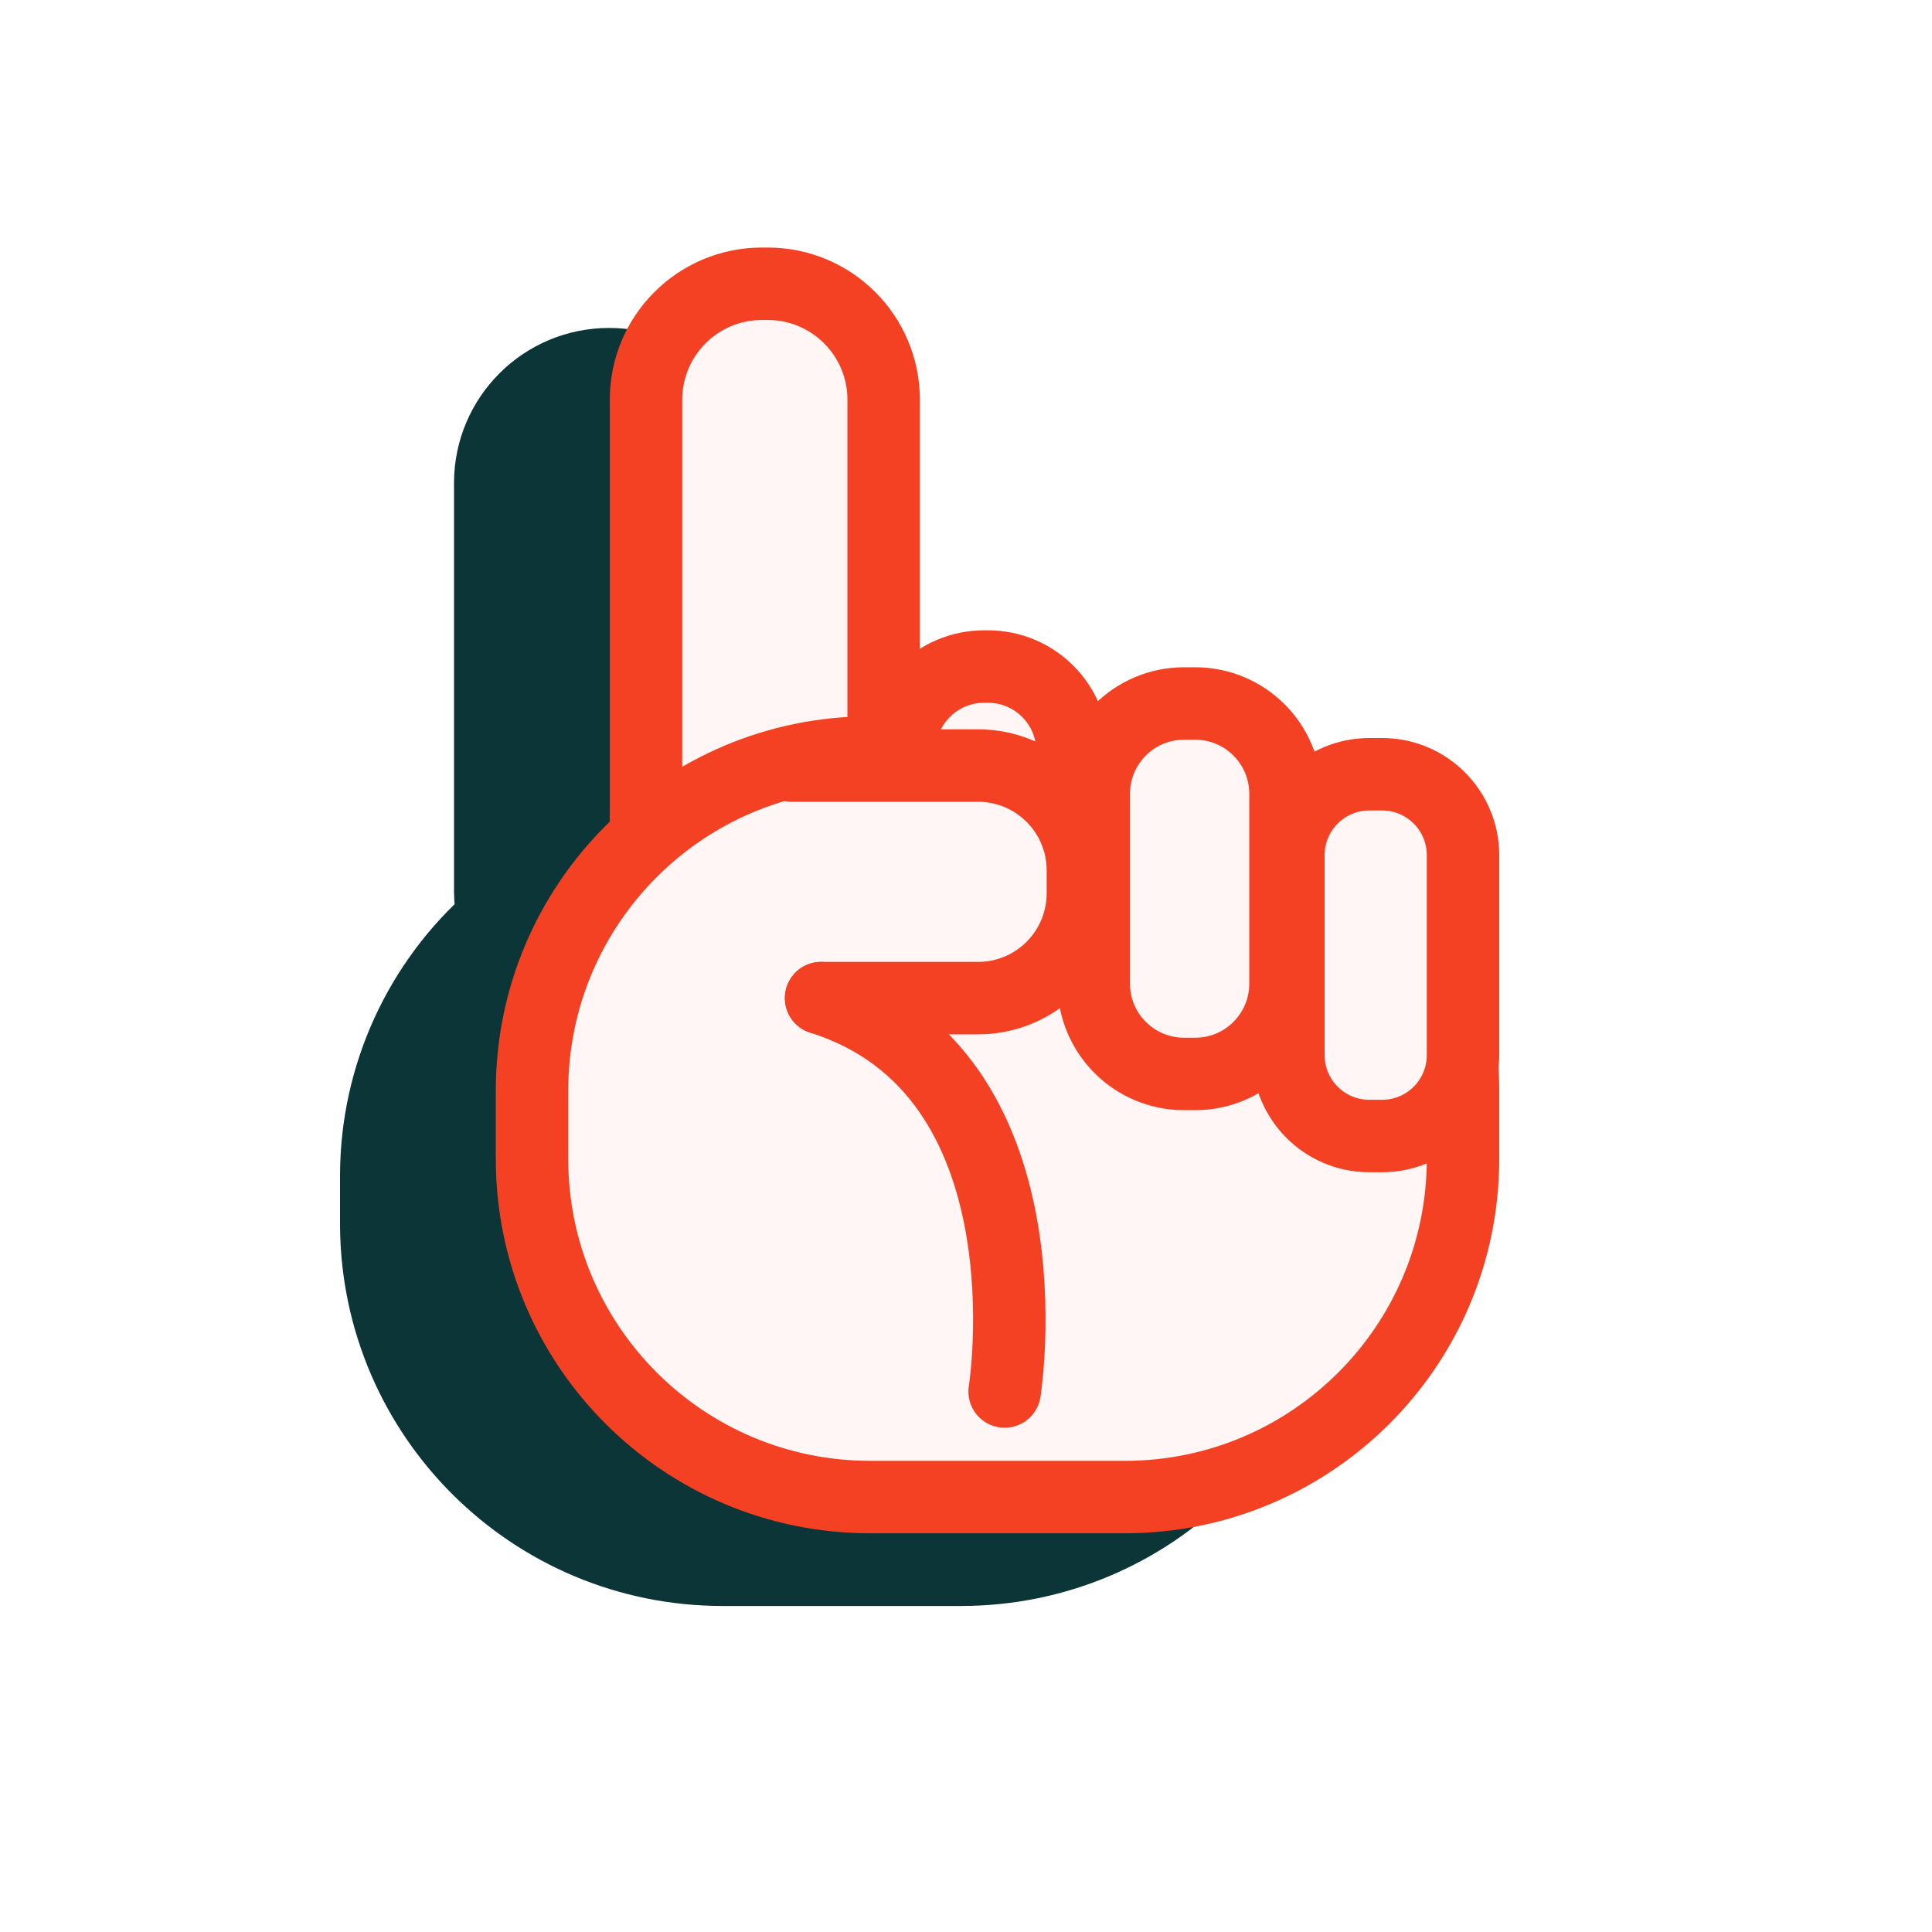
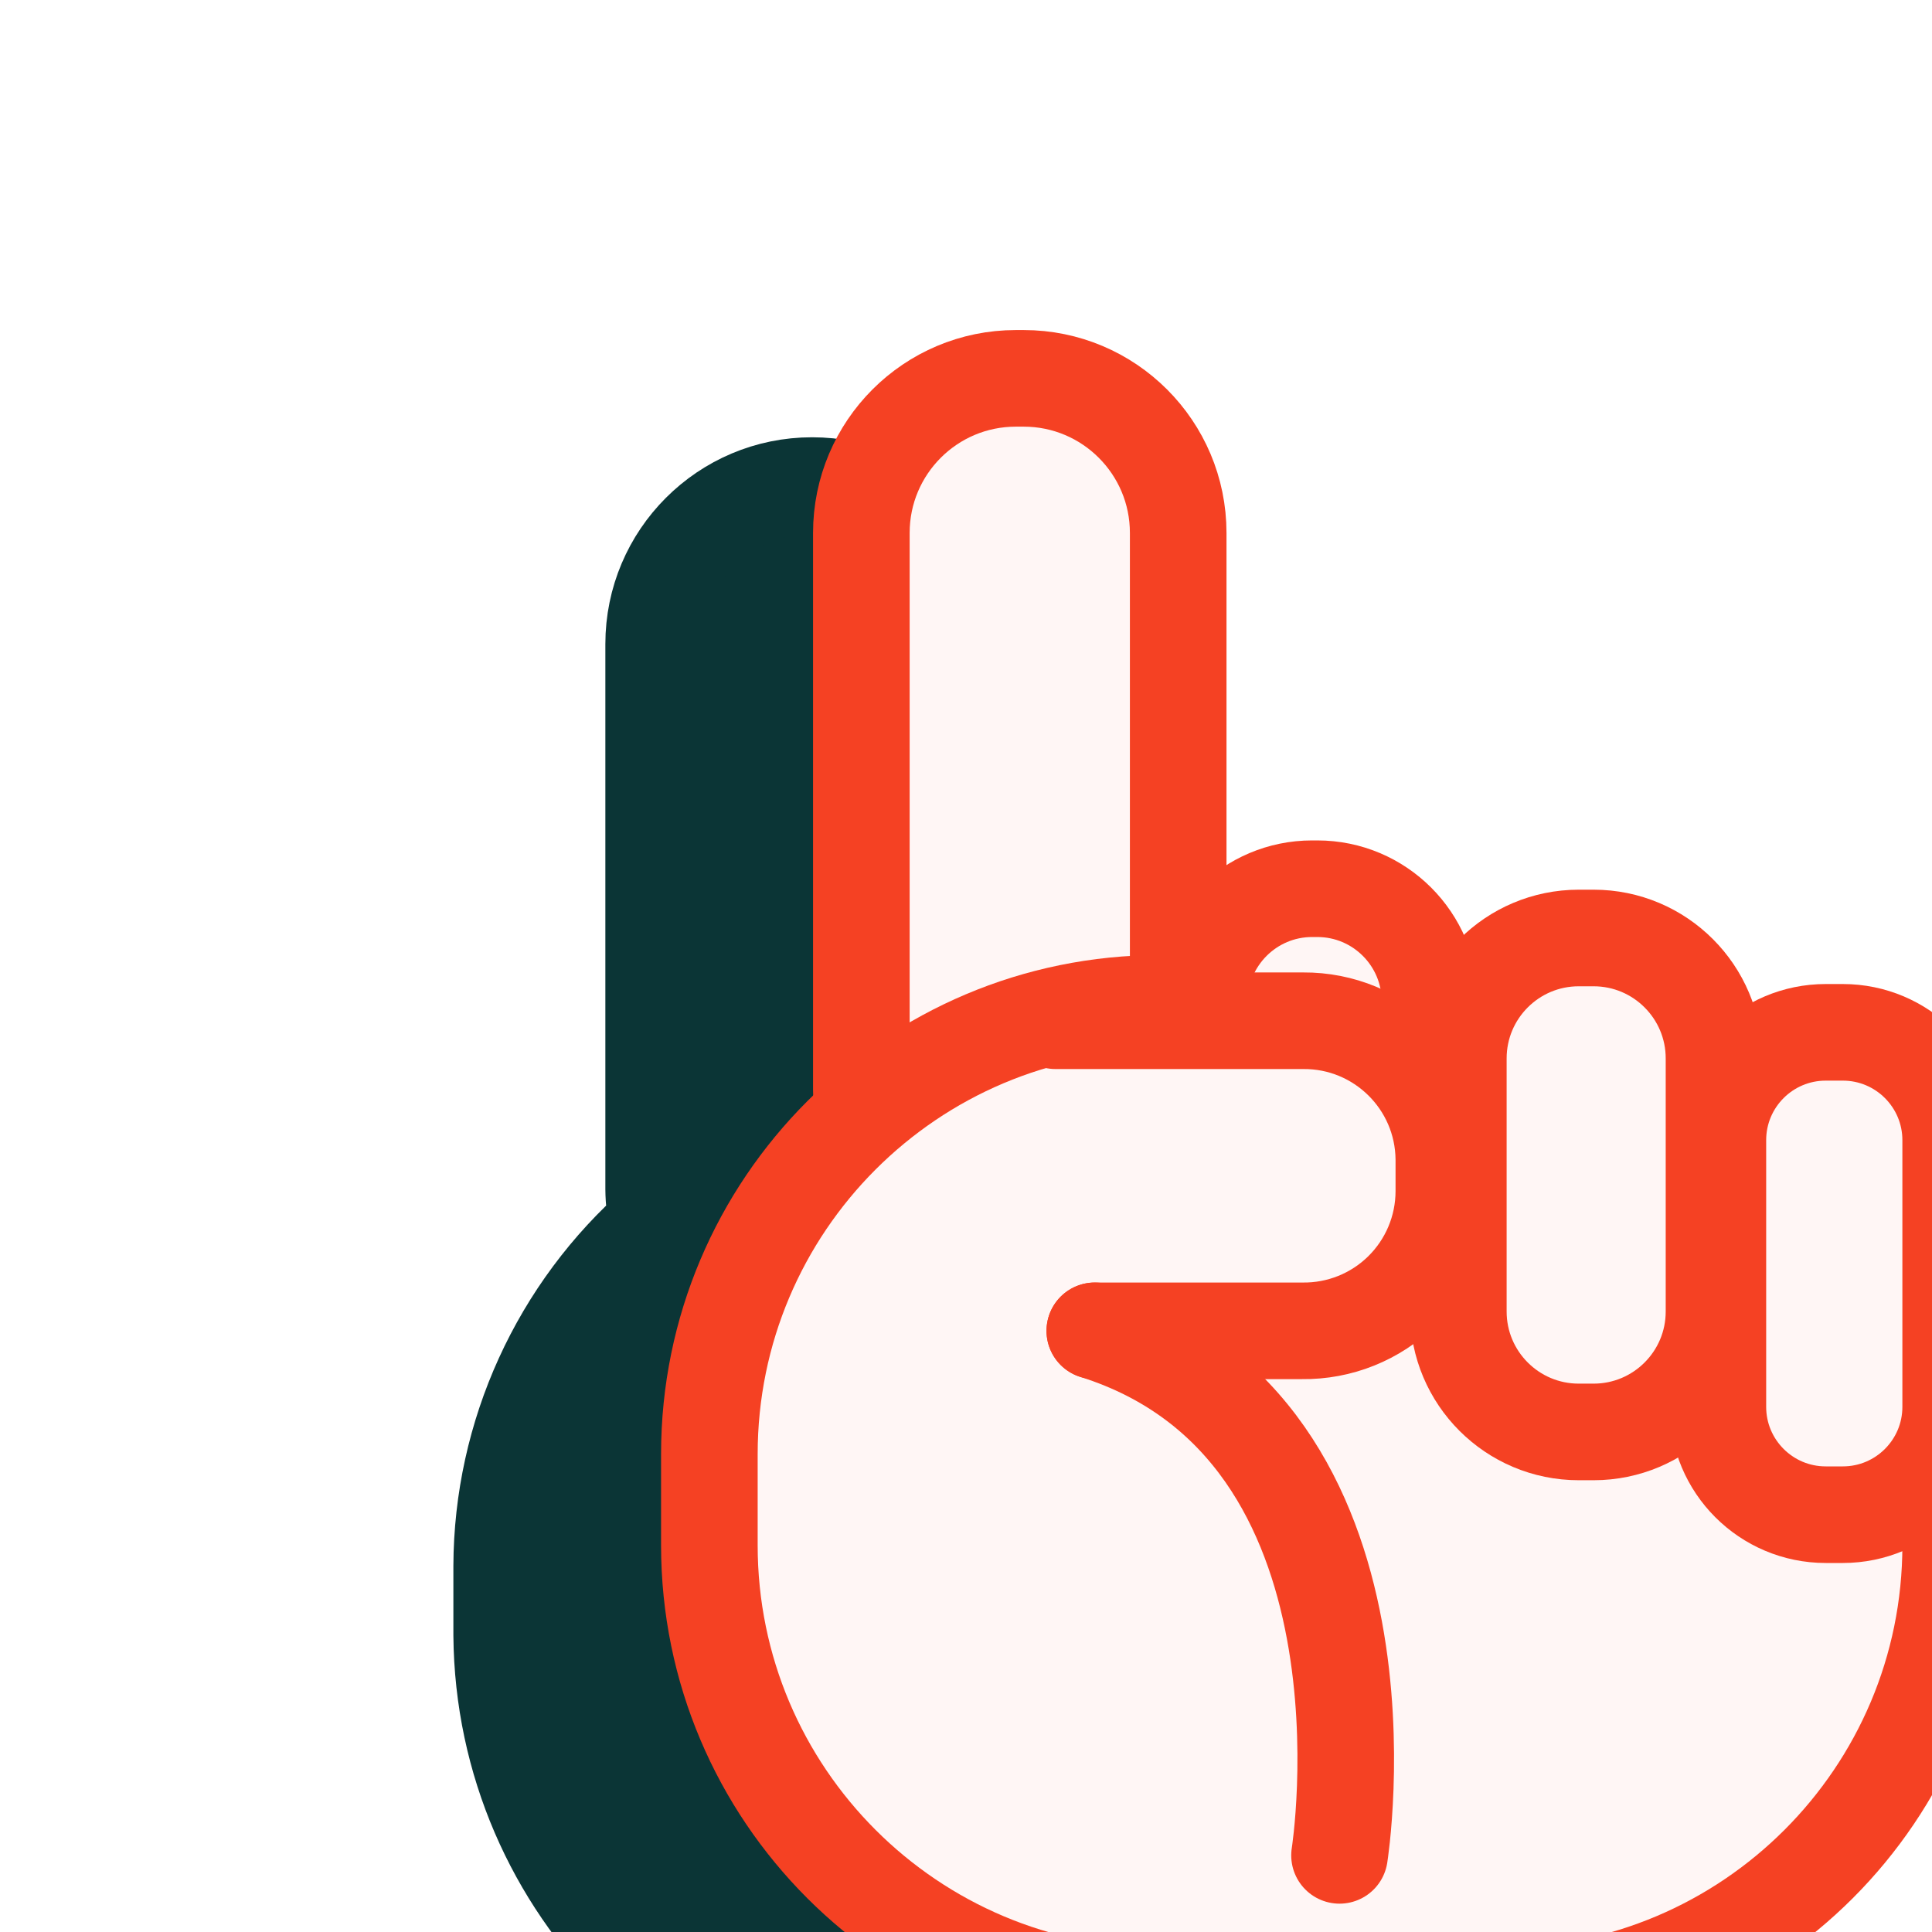
- <svg xmlns="http://www.w3.org/2000/svg" height="60" width="60" viewBox="0 0 80 80">
+ <svg xmlns="http://www.w3.org/2000/svg" height="60" width="60" viewBox="0 0 60 60">
  <defs>
    <style>.cls-1{fill:#0b3536;stroke:#0b3536;}.cls-1,.cls-2{stroke-linecap:round;stroke-linejoin:round;stroke-width:3px;}.cls-2{fill:#fff6f5;stroke:#f54123;}</style>
  </defs>
  <g id="Calque_4_-_copie_2" data-name="Calque 4 - copie 2">
    <path class="cls-1" d="M20.43,38a4.75,4.75,0,0,1-.13-1.07V20a4.92,4.92,0,0,1,9.84,0V34.39h.66a3.58,3.58,0,0,1,7.16,0h1.35a3.81,3.81,0,0,1,7.18,1.66,14,14,0,0,1,1.34.81,3.42,3.42,0,0,1,6.3,1.83v8.08a3.18,3.18,0,0,1-.06.62c0,.42.06.83.06,1.25v2.14A14.34,14.34,0,0,1,39.79,65H29.92A14.34,14.34,0,0,1,15.58,50.78V48.64A14.2,14.2,0,0,1,20.43,38Z" />
  </g>
  <g id="Calque_4" data-name="Calque 4">
    <rect class="cls-2" x="26.75" y="11.74" width="9.84" height="26.89" rx="4.8" transform="translate(63.34 50.38) rotate(-180)" />
    <rect class="cls-2" x="22.03" y="31.16" width="38.55" height="30.83" rx="14" transform="translate(82.61 93.15) rotate(-180)" />
    <rect class="cls-2" x="37.24" y="27.59" width="7.16" height="12.53" rx="3.5" transform="translate(81.65 67.72) rotate(-180)" />
    <rect class="cls-2" x="45.29" y="29.12" width="7.94" height="15.34" rx="3.74" transform="translate(98.52 73.59) rotate(-180)" />
    <rect class="cls-2" x="53.36" y="32.06" width="7.23" height="14.98" rx="3.35" transform="translate(113.94 79.1) rotate(180)" />
    <path class="cls-2" d="M34,41.33h6.44A4.34,4.34,0,0,0,44.84,37V36a4.34,4.34,0,0,0-4.37-4.3H32.78" />
    <path class="cls-2" d="M41.6,57.62S43.71,44.39,34,41.33" />
  </g>
</svg>
